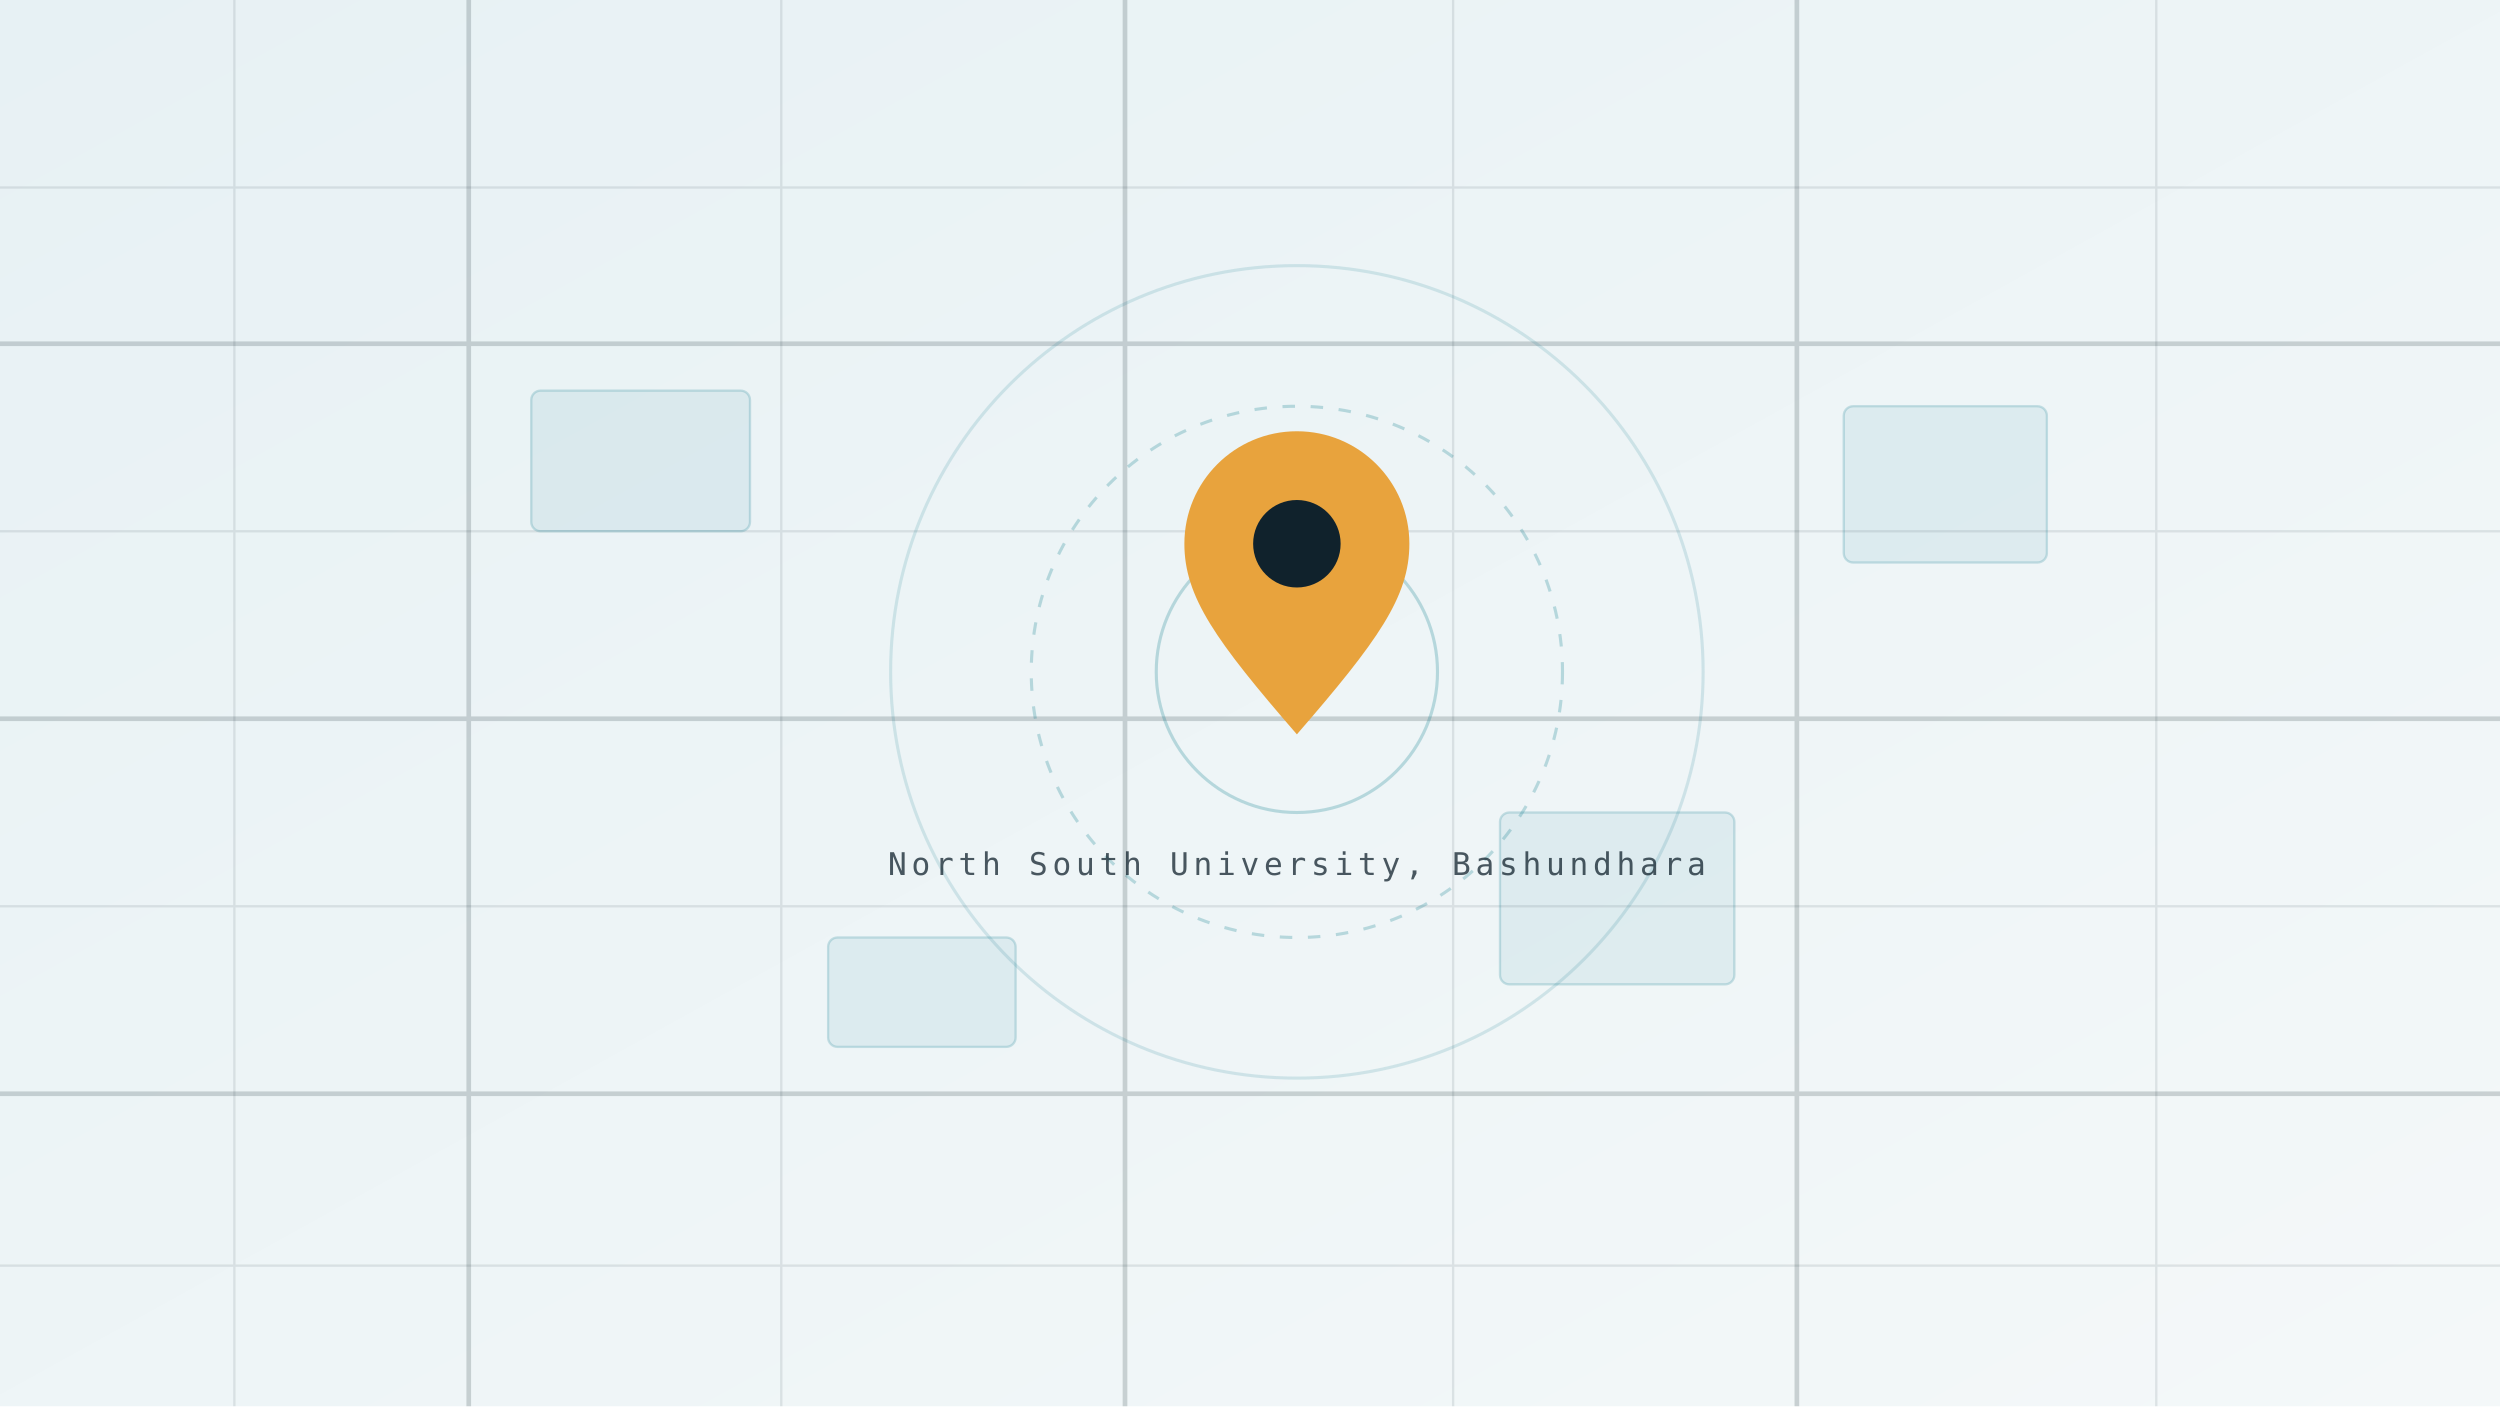
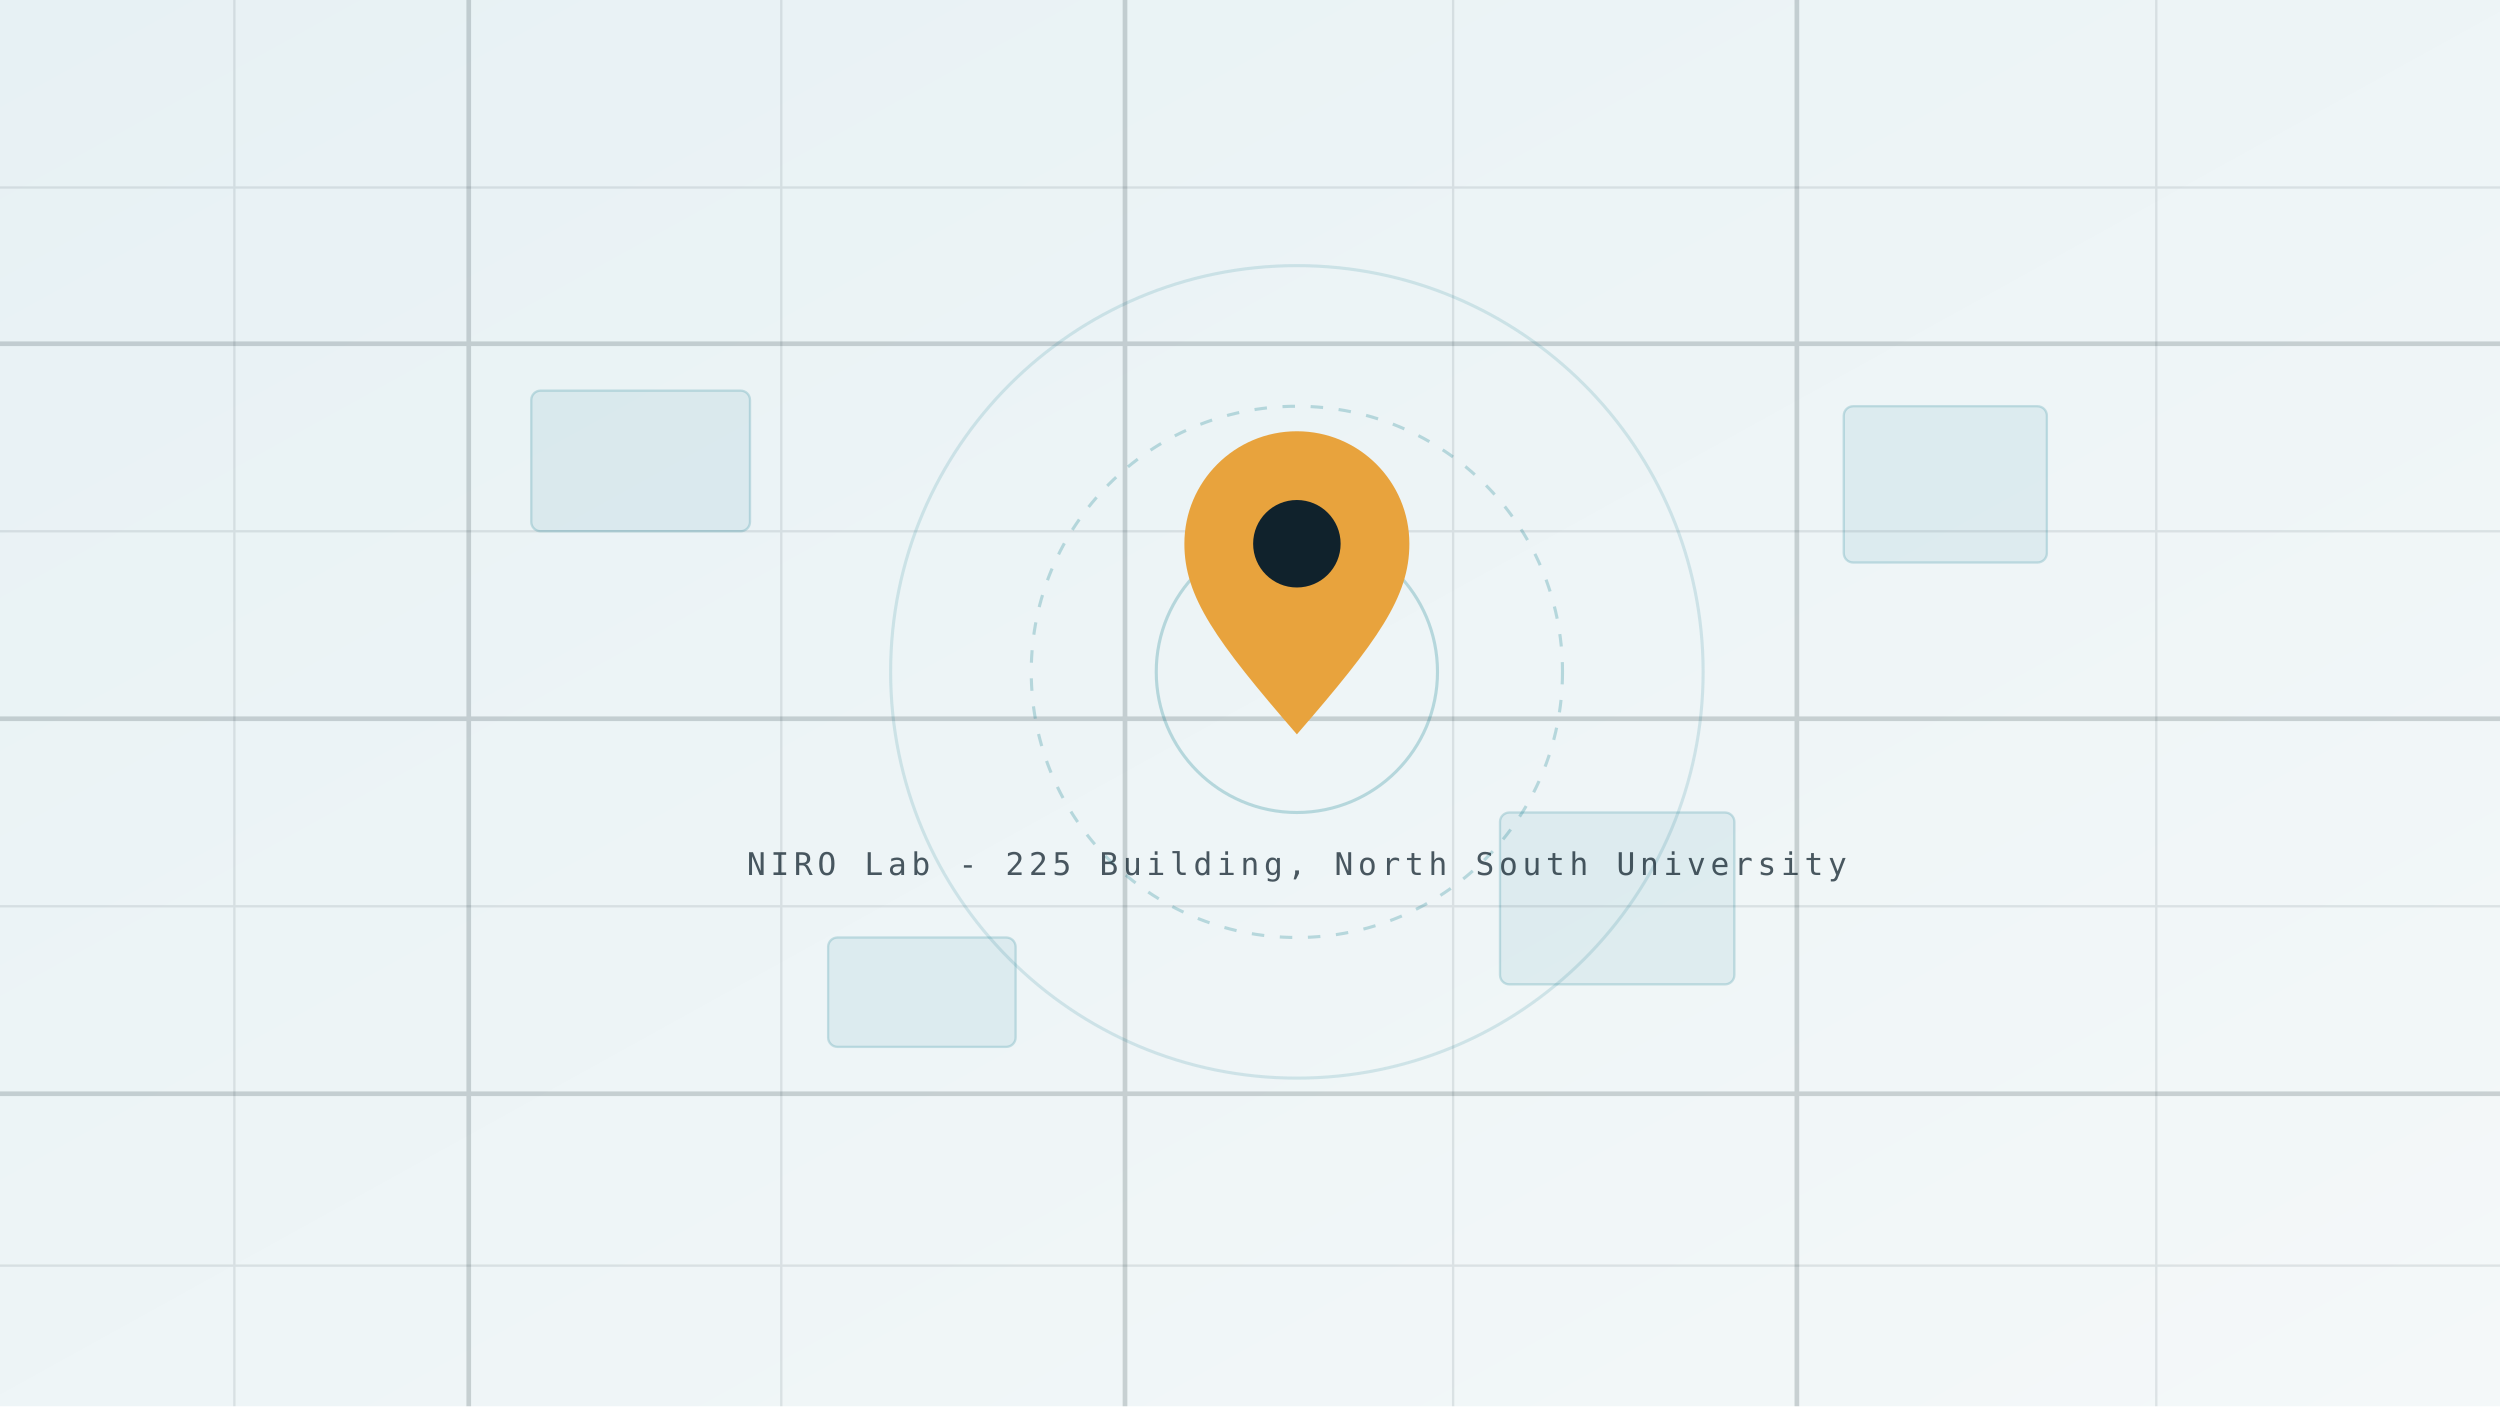
<svg xmlns="http://www.w3.org/2000/svg" viewBox="0 0 1600 900" width="1600" height="900" role="img" aria-label="Campus map placeholder">
  <defs>
    <linearGradient id="bg" x1="0" y1="0" x2="1" y2="1">
      <stop offset="0" stop-color="#E7F1F4" />
      <stop offset="1" stop-color="#F4F8F9" />
    </linearGradient>
  </defs>
  <rect width="1600" height="900" fill="url(#bg)" />
  <g stroke="#10222C" stroke-opacity="0.18" stroke-width="3" fill="none">
    <path d="M0 220h1600M0 460h1600M0 700h1600M300 0v900M720 0v900M1150 0v900" />
  </g>
  <g stroke="#10222C" stroke-opacity="0.1" stroke-width="1.5" fill="none">
    <path d="M0 120h1600M0 340h1600M0 580h1600M0 810h1600M150 0v900M500 0v900M930 0v900M1380 0v900" />
  </g>
  <g fill="none" stroke="#0E7C8C" stroke-opacity="0.25" stroke-width="2">
    <circle cx="830" cy="430" r="90" />
    <circle cx="830" cy="430" r="170" stroke-dasharray="8 10" />
    <circle cx="830" cy="430" r="260" stroke-opacity="0.15" />
  </g>
  <g fill="#0E7C8C" fill-opacity="0.08" stroke="#0E7C8C" stroke-opacity="0.2" stroke-width="1.5">
    <rect x="340" y="250" width="140" height="90" rx="6" />
    <rect x="960" y="520" width="150" height="110" rx="6" />
    <rect x="530" y="600" width="120" height="70" rx="6" />
    <rect x="1180" y="260" width="130" height="100" rx="6" />
  </g>
  <g transform="translate(830 380)">
    <path d="M0 90C-52 30-72 2-72-32a72 72 0 1 1 144 0C72 2 52 30 0 90z" fill="#E8A33D" />
    <circle cy="-32" r="28" fill="#10222C" />
  </g>
-   <text x="830" y="560" text-anchor="middle" font-family="'JetBrains Mono', monospace" font-size="20" letter-spacing="3" fill="#10222C" fill-opacity="0.75">North South University, Bashundhara</text>
+   <text x="830" y="560" text-anchor="middle" font-family="'JetBrains Mono', monospace" font-size="20" letter-spacing="3" fill="#10222C" fill-opacity="0.75">NIRO Lab - 225 Building, North South University</text>
</svg>
